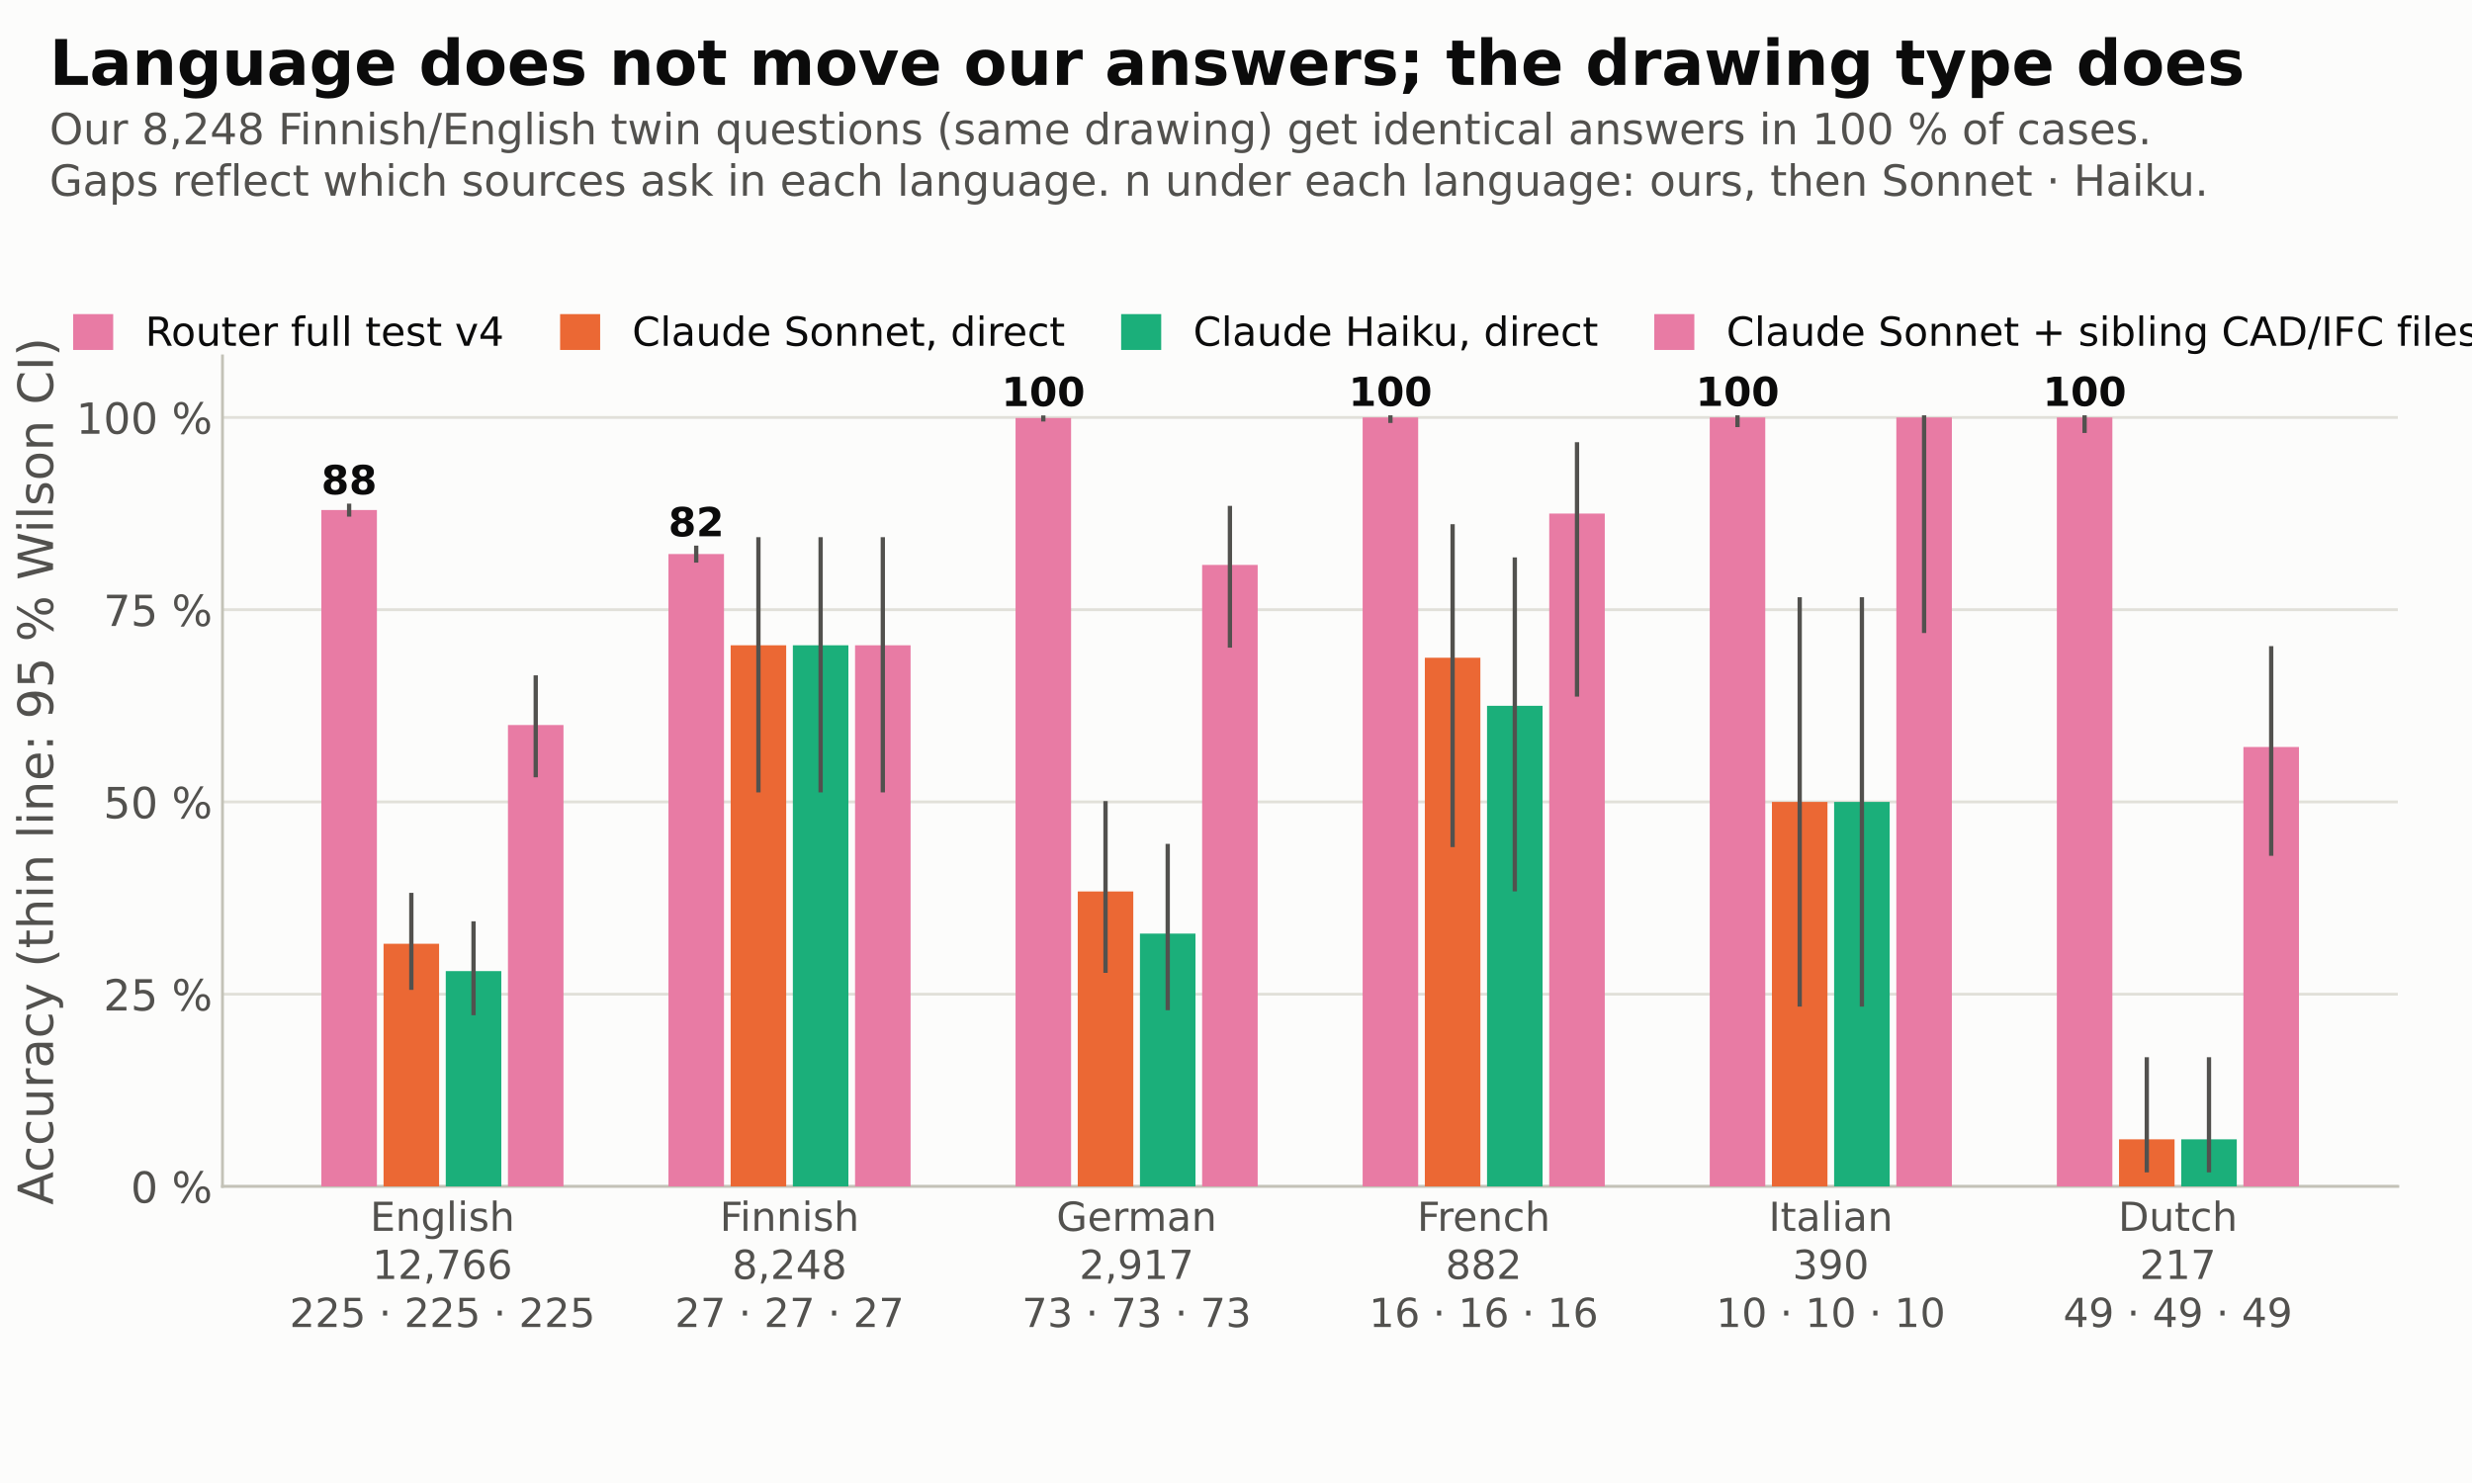
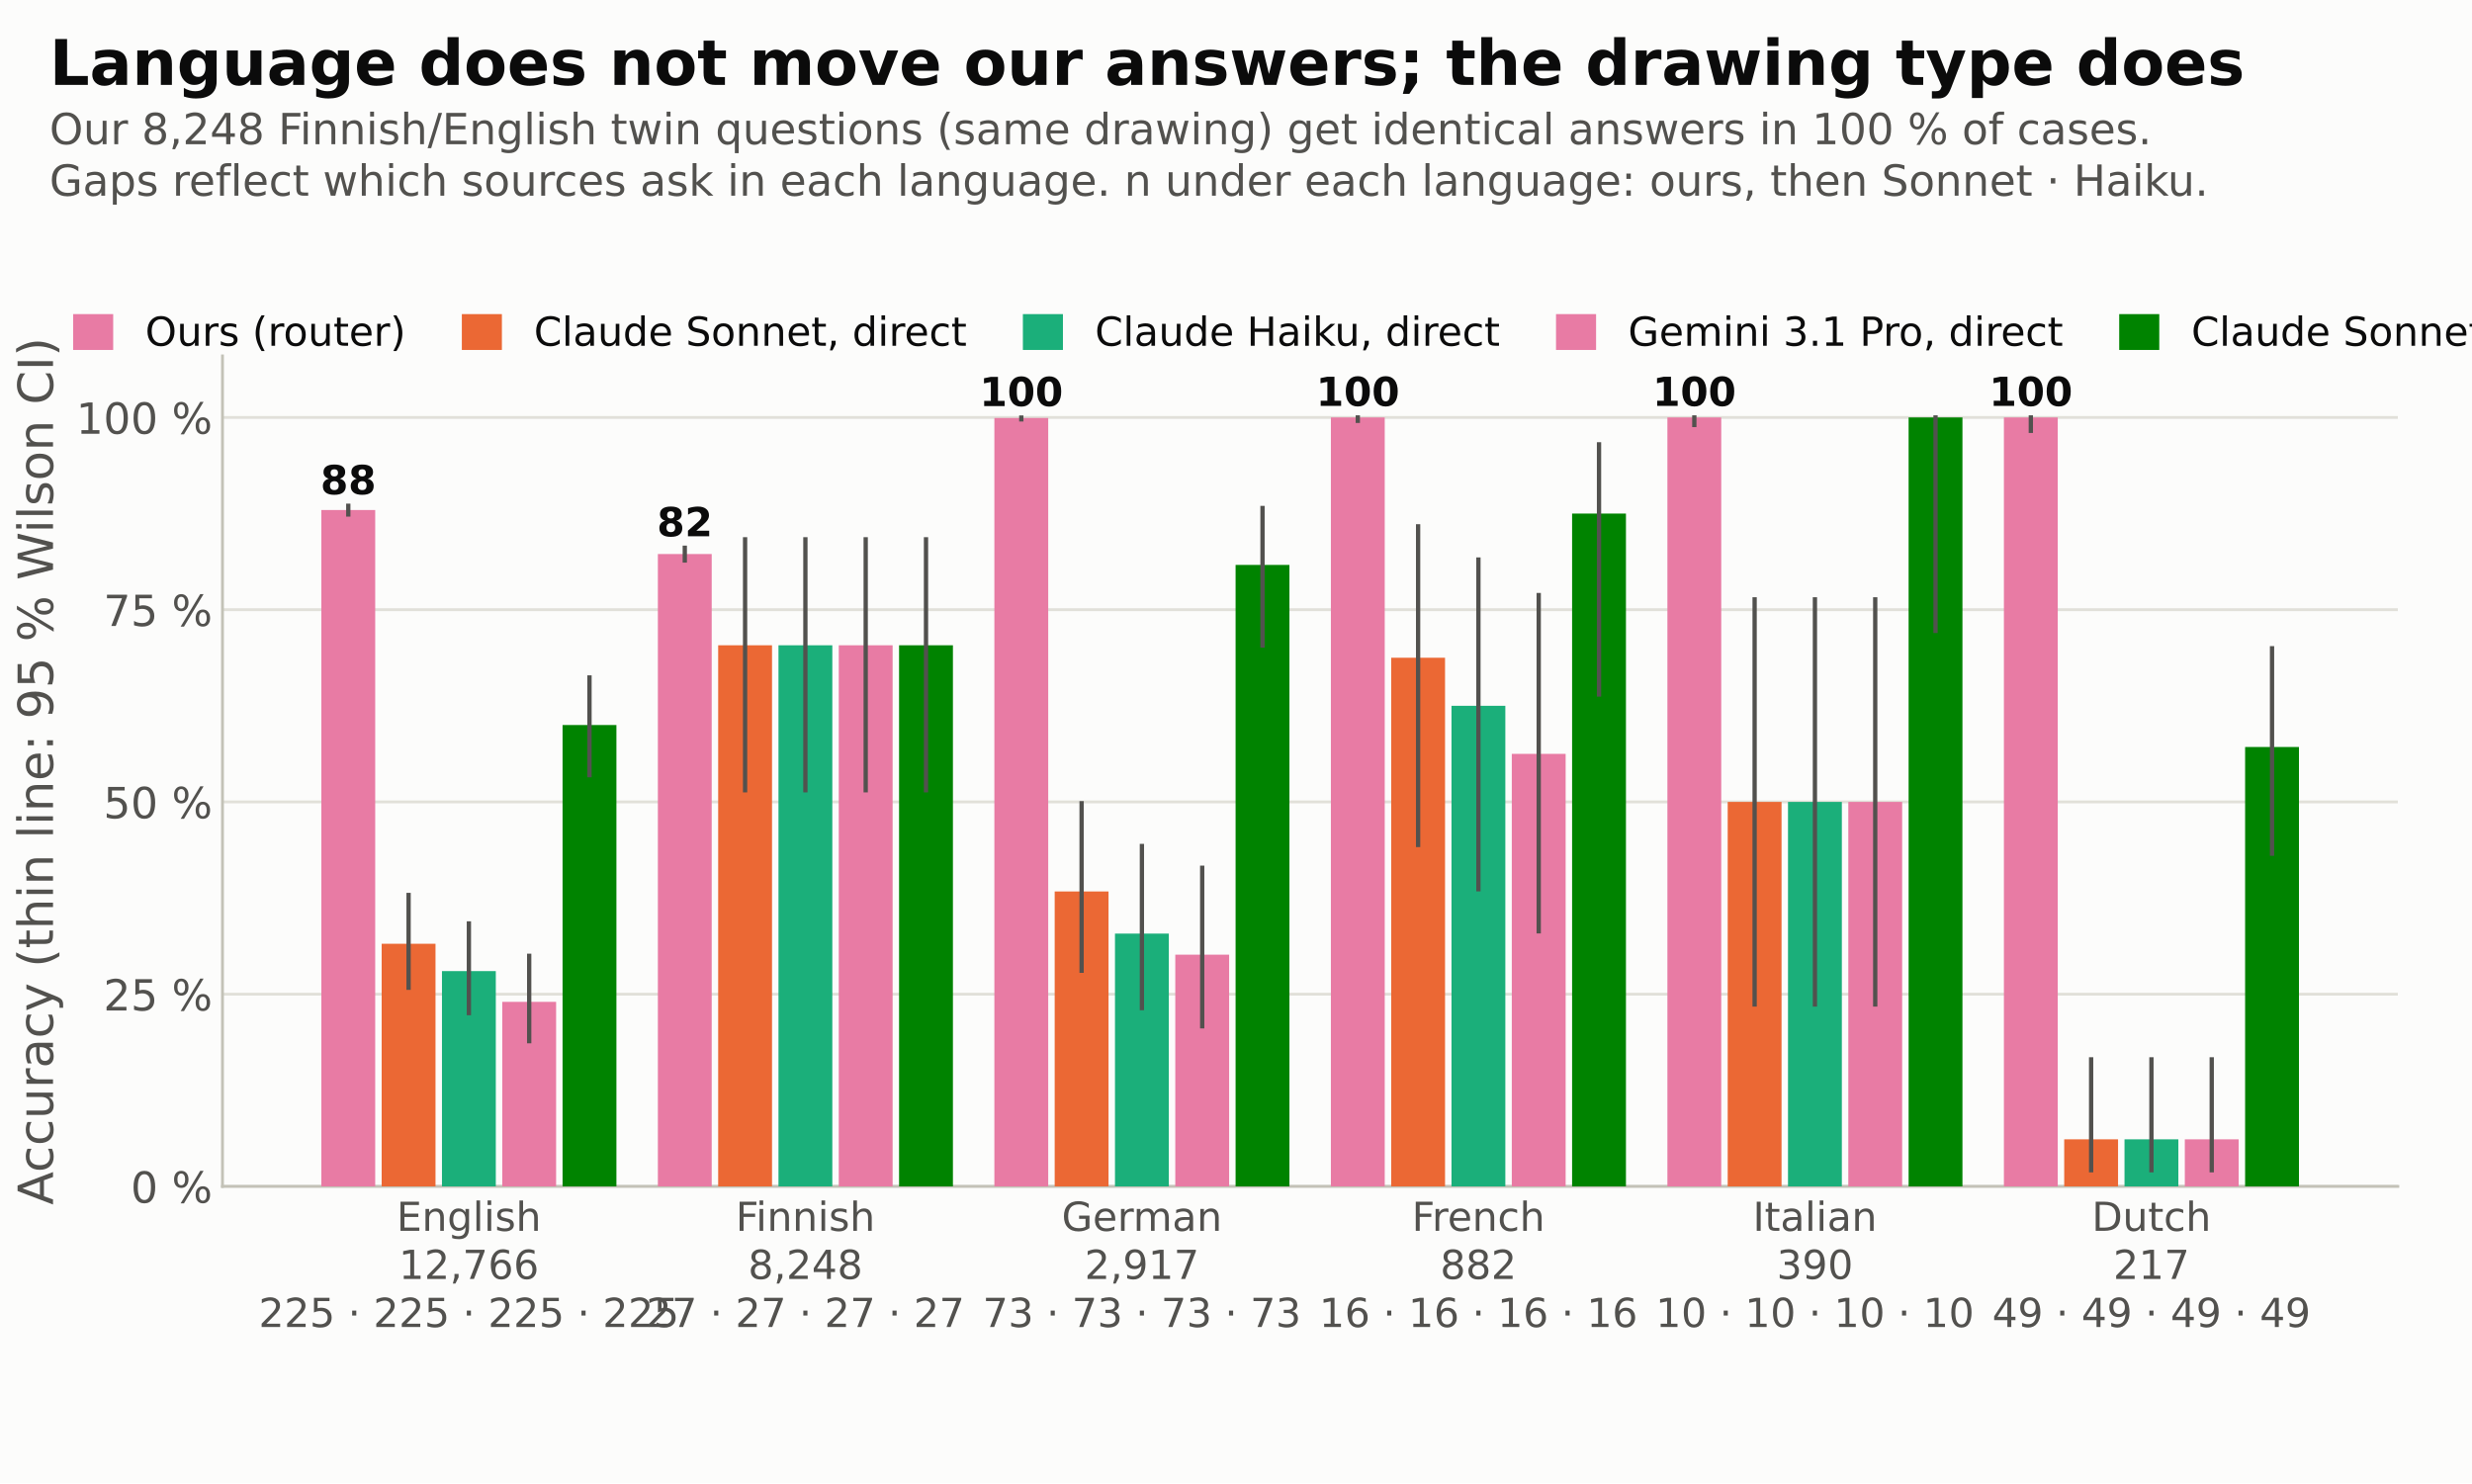
<svg xmlns="http://www.w3.org/2000/svg" width="864pt" height="518.4pt" viewBox="0 0 864 518.4" version="1.1">
  <defs>
    <style type="text/css">*{stroke-linejoin: round; stroke-linecap: butt}</style>
  </defs>
  <g id="figure_1">
    <g id="patch_1">
      <path d="M 0 518.4  L 864 518.4  L 864 0  L 0 0  z " style="fill: #fcfcfb" />
    </g>
    <g id="axes_1">
      <g id="patch_2">
        <path d="M 77.76 414.72  L 838.08 414.72  L 838.08 124.416  L 77.76 124.416  z " style="fill: #fcfcfb" />
      </g>
      <g id="matplotlib.axis_1">
        <g id="xtick_1">
          <g id="line2d_1" />
          <g id="text_1">
-             <text style="font-size: 14px; font-family: 'DejaVu Sans'; fill: #52514e" transform="translate(129.3589 430.2592)">English</text>
-             <text style="font-size: 14px; font-family: 'DejaVu Sans'; fill: #52514e" transform="translate(130.141 447.0619)">12,766</text>
-             <text style="font-size: 14px; font-family: 'DejaVu Sans'; fill: #52514e" transform="translate(101.2025 463.8646)">225 · 225 · 225</text>
+             <text style="font-size: 14px; font-family: 'DejaVu Sans'; fill: #52514e" transform="translate(138.607 430.2592)">English</text>
+             <text style="font-size: 14px; font-family: 'DejaVu Sans'; fill: #52514e" transform="translate(139.389 447.0619)">12,766</text>
+             <text style="font-size: 14px; font-family: 'DejaVu Sans'; fill: #52514e" transform="translate(90.41524 463.8646)">225 · 225 · 225 · 225</text>
          </g>
        </g>
        <g id="xtick_2">
          <g id="line2d_2" />
          <g id="text_2">
-             <text style="font-size: 14px; font-family: 'DejaVu Sans'; fill: #52514e" transform="translate(251.5875 430.2592)">Finnish</text>
-             <text style="font-size: 14px; font-family: 'DejaVu Sans'; fill: #52514e" transform="translate(255.909 447.0619)">8,248</text>
-             <text style="font-size: 14px; font-family: 'DejaVu Sans'; fill: #52514e" transform="translate(235.878 463.8646)">27 · 27 · 27</text>
+             <text style="font-size: 14px; font-family: 'DejaVu Sans'; fill: #52514e" transform="translate(257.1364 430.2592)">Finnish</text>
+             <text style="font-size: 14px; font-family: 'DejaVu Sans'; fill: #52514e" transform="translate(261.4578 447.0619)">8,248</text>
+             <text style="font-size: 14px; font-family: 'DejaVu Sans'; fill: #52514e" transform="translate(225.8453 463.8646)">27 · 27 · 27 · 27</text>
          </g>
        </g>
        <g id="xtick_3">
          <g id="line2d_3" />
          <g id="text_3">
-             <text style="font-size: 14px; font-family: 'DejaVu Sans'; fill: #52514e" transform="translate(369.2323 430.2581)">German</text>
-             <text style="font-size: 14px; font-family: 'DejaVu Sans'; fill: #52514e" transform="translate(377.2232 447.0608)">2,917</text>
-             <text style="font-size: 14px; font-family: 'DejaVu Sans'; fill: #52514e" transform="translate(357.1923 463.8636)">73 · 73 · 73</text>
+             <text style="font-size: 14px; font-family: 'DejaVu Sans'; fill: #52514e" transform="translate(371.0819 430.2581)">German</text>
+             <text style="font-size: 14px; font-family: 'DejaVu Sans'; fill: #52514e" transform="translate(379.0728 447.0608)">2,917</text>
+             <text style="font-size: 14px; font-family: 'DejaVu Sans'; fill: #52514e" transform="translate(343.4603 463.8636)">73 · 73 · 73 · 73</text>
          </g>
        </g>
        <g id="xtick_4">
          <g id="line2d_4" />
          <g id="text_4">
-             <text style="font-size: 14px; font-family: 'DejaVu Sans'; fill: #52514e" transform="translate(495.3087 430.2592)">French</text>
-             <text style="font-size: 14px; font-family: 'DejaVu Sans'; fill: #52514e" transform="translate(505.2159 447.0619)">882</text>
-             <text style="font-size: 14px; font-family: 'DejaVu Sans'; fill: #52514e" transform="translate(478.5065 463.8646)">16 · 16 · 16</text>
+             <text style="font-size: 14px; font-family: 'DejaVu Sans'; fill: #52514e" transform="translate(493.4591 430.2592)">French</text>
+             <text style="font-size: 14px; font-family: 'DejaVu Sans'; fill: #52514e" transform="translate(503.3663 447.0619)">882</text>
+             <text style="font-size: 14px; font-family: 'DejaVu Sans'; fill: #52514e" transform="translate(461.0753 463.8646)">16 · 16 · 16 · 16</text>
          </g>
        </g>
        <g id="xtick_5">
          <g id="line2d_5" />
          <g id="text_5">
-             <text style="font-size: 14px; font-family: 'DejaVu Sans'; fill: #52514e" transform="translate(618.1771 430.2592)">Italian</text>
-             <text style="font-size: 14px; font-family: 'DejaVu Sans'; fill: #52514e" transform="translate(626.5301 447.0619)">390</text>
-             <text style="font-size: 14px; font-family: 'DejaVu Sans'; fill: #52514e" transform="translate(599.8207 463.8646)">10 · 10 · 10</text>
+             <text style="font-size: 14px; font-family: 'DejaVu Sans'; fill: #52514e" transform="translate(612.6283 430.2592)">Italian</text>
+             <text style="font-size: 14px; font-family: 'DejaVu Sans'; fill: #52514e" transform="translate(620.9813 447.0619)">390</text>
+             <text style="font-size: 14px; font-family: 'DejaVu Sans'; fill: #52514e" transform="translate(578.6904 463.8646)">10 · 10 · 10 · 10</text>
          </g>
        </g>
        <g id="xtick_6">
          <g id="line2d_6" />
          <g id="text_6">
-             <text style="font-size: 14px; font-family: 'DejaVu Sans'; fill: #52514e" transform="translate(740.35 430.2592)">Dutch</text>
-             <text style="font-size: 14px; font-family: 'DejaVu Sans'; fill: #52514e" transform="translate(747.8443 447.0619)">217</text>
-             <text style="font-size: 14px; font-family: 'DejaVu Sans'; fill: #52514e" transform="translate(721.135 463.8646)">49 · 49 · 49</text>
+             <text style="font-size: 14px; font-family: 'DejaVu Sans'; fill: #52514e" transform="translate(731.1019 430.2592)">Dutch</text>
+             <text style="font-size: 14px; font-family: 'DejaVu Sans'; fill: #52514e" transform="translate(738.5963 447.0619)">217</text>
+             <text style="font-size: 14px; font-family: 'DejaVu Sans'; fill: #52514e" transform="translate(696.3054 463.8646)">49 · 49 · 49 · 49</text>
          </g>
        </g>
      </g>
      <g id="matplotlib.axis_2">
        <g id="ytick_1">
          <g id="line2d_7">
-             <path d="M 77.76 414.72  L 838.08 414.72  " clip-path="url(#pe30bf75526)" style="fill: none; stroke: #e1e0d9; stroke-linecap: square" />
+             <path d="M 77.76 414.72  L 838.08 414.72  " clip-path="url(#p78fdf5d564)" style="fill: none; stroke: #e1e0d9; stroke-linecap: square" />
          </g>
          <g id="line2d_8" />
          <g id="text_7">
            <text style="font-size: 15px; font-family: 'DejaVu Sans'; text-anchor: end; fill: #52514e" x="74.26" y="420.418" transform="rotate(-0 74.26 420.4182)">0 %</text>
          </g>
        </g>
        <g id="ytick_2">
          <g id="line2d_9">
-             <path d="M 77.76 347.52  L 838.08 347.52  " clip-path="url(#pe30bf75526)" style="fill: none; stroke: #e1e0d9; stroke-linecap: square" />
+             <path d="M 77.76 347.52  L 838.08 347.52  " clip-path="url(#p78fdf5d564)" style="fill: none; stroke: #e1e0d9; stroke-linecap: square" />
          </g>
          <g id="line2d_10" />
          <g id="text_8">
            <text style="font-size: 15px; font-family: 'DejaVu Sans'; text-anchor: end; fill: #52514e" x="74.26" y="353.218" transform="rotate(-0 74.26 353.2182)">25 %</text>
          </g>
        </g>
        <g id="ytick_3">
          <g id="line2d_11">
-             <path d="M 77.76 280.32  L 838.08 280.32  " clip-path="url(#pe30bf75526)" style="fill: none; stroke: #e1e0d9; stroke-linecap: square" />
+             <path d="M 77.76 280.32  L 838.08 280.32  " clip-path="url(#p78fdf5d564)" style="fill: none; stroke: #e1e0d9; stroke-linecap: square" />
          </g>
          <g id="line2d_12" />
          <g id="text_9">
            <text style="font-size: 15px; font-family: 'DejaVu Sans'; text-anchor: end; fill: #52514e" x="74.26" y="286.018" transform="rotate(-0 74.26 286.0182)">50 %</text>
          </g>
        </g>
        <g id="ytick_4">
          <g id="line2d_13">
-             <path d="M 77.76 213.12  L 838.08 213.12  " clip-path="url(#pe30bf75526)" style="fill: none; stroke: #e1e0d9; stroke-linecap: square" />
+             <path d="M 77.76 213.12  L 838.08 213.12  " clip-path="url(#p78fdf5d564)" style="fill: none; stroke: #e1e0d9; stroke-linecap: square" />
          </g>
          <g id="line2d_14" />
          <g id="text_10">
            <text style="font-size: 15px; font-family: 'DejaVu Sans'; text-anchor: end; fill: #52514e" x="74.26" y="218.818" transform="rotate(-0 74.26 218.8182)">75 %</text>
          </g>
        </g>
        <g id="ytick_5">
          <g id="line2d_15">
-             <path d="M 77.76 145.92  L 838.08 145.92  " clip-path="url(#pe30bf75526)" style="fill: none; stroke: #e1e0d9; stroke-linecap: square" />
+             <path d="M 77.76 145.92  L 838.08 145.92  " clip-path="url(#p78fdf5d564)" style="fill: none; stroke: #e1e0d9; stroke-linecap: square" />
          </g>
          <g id="line2d_16" />
          <g id="text_11">
            <text style="font-size: 15px; font-family: 'DejaVu Sans'; text-anchor: end; fill: #52514e" x="74.26" y="151.618" transform="rotate(-0 74.26 151.6182)">100 %</text>
          </g>
        </g>
        <g id="text_12">
          <text style="font-size: 17px; font-family: 'DejaVu Sans'; text-anchor: middle; fill: #52514e" x="18.525" y="269.568" transform="rotate(-90 18.52523 269.568)">Accuracy (thin line: 95 % Wilson CI)</text>
        </g>
      </g>
      <g id="patch_3">
        <path d="M 77.76 414.72  L 77.76 124.416  " style="fill: none; stroke: #c3c2b7; stroke-linejoin: miter; stroke-linecap: square" />
      </g>
      <g id="patch_4">
        <path d="M 77.76 414.72  L 838.08 414.72  " style="fill: none; stroke: #c3c2b7; stroke-linejoin: miter; stroke-linecap: square" />
      </g>
      <g id="patch_5">
-         <path d="M 112.32 414.72  L 131.73 414.72  L 131.73 178.283  L 112.32 178.283  z " clip-path="url(#pe30bf75526)" style="fill: #e87ba4" />
+         <path d="M 112.32 414.72  L 131.138 414.72  L 131.138 178.283  L 112.32 178.283  z " clip-path="url(#p78fdf5d564)" style="fill: #e87ba4" />
      </g>
      <g id="text_13">
-         <text style="font-weight: 700; font-size: 14px; font-family: 'DejaVu Sans'; text-anchor: middle; fill: #0b0b0b" x="122.025" y="172.764" transform="rotate(-0 122.0251 172.7642)">88</text>
+         <text style="font-weight: 700; font-size: 14px; font-family: 'DejaVu Sans'; text-anchor: middle; fill: #0b0b0b" x="121.729" y="172.764" transform="rotate(-0 121.7292 172.7642)">88</text>
      </g>
      <g id="patch_6">
-         <path d="M 134.06 414.72  L 153.47 414.72  L 153.47 329.899  L 134.06 329.899  z " clip-path="url(#pe30bf75526)" style="fill: #eb6834" />
+         <path d="M 133.397 414.72  L 152.215 414.72  L 152.215 329.899  L 133.397 329.899  z " clip-path="url(#p78fdf5d564)" style="fill: #eb6834" />
      </g>
      <g id="patch_7">
-         <path d="M 155.799 414.72  L 175.209 414.72  L 175.209 339.456  L 155.799 339.456  z " clip-path="url(#pe30bf75526)" style="fill: #1baf7a" />
+         <path d="M 154.473 414.72  L 173.292 414.72  L 173.292 339.456  L 154.473 339.456  z " clip-path="url(#p78fdf5d564)" style="fill: #1baf7a" />
      </g>
      <g id="patch_8">
-         <path d="M 177.539 414.72  L 196.949 414.72  L 196.949 253.44  L 177.539 253.44  z " clip-path="url(#pe30bf75526)" style="fill: #e87ba4" />
+         <path d="M 175.55 414.72  L 194.368 414.72  L 194.368 350.208  L 175.55 350.208  z " clip-path="url(#p78fdf5d564)" style="fill: #e87ba4" />
      </g>
      <g id="patch_9">
-         <path d="M 233.634 414.72  L 253.045 414.72  L 253.045 193.664  L 233.634 193.664  z " clip-path="url(#pe30bf75526)" style="fill: #e87ba4" />
+         <path d="M 196.626 414.72  L 215.445 414.72  L 215.445 253.44  L 196.626 253.44  z " clip-path="url(#p78fdf5d564)" style="fill: #008300" />
+       </g>
+       <g id="patch_10">
+         <path d="M 229.935 414.72  L 248.753 414.72  L 248.753 193.664  L 229.935 193.664  z " clip-path="url(#p78fdf5d564)" style="fill: #e87ba4" />
      </g>
      <g id="text_14">
-         <text style="font-weight: 700; font-size: 14px; font-family: 'DejaVu Sans'; text-anchor: middle; fill: #0b0b0b" x="243.339" y="187.455" transform="rotate(-0 243.3394 187.4553)">82</text>
-       </g>
-       <g id="patch_10">
-         <path d="M 255.374 414.72  L 274.784 414.72  L 274.784 225.564  L 255.374 225.564  z " clip-path="url(#pe30bf75526)" style="fill: #eb6834" />
+         <text style="font-weight: 700; font-size: 14px; font-family: 'DejaVu Sans'; text-anchor: middle; fill: #0b0b0b" x="239.344" y="187.455" transform="rotate(-0 239.3442 187.4553)">82</text>
      </g>
      <g id="patch_11">
-         <path d="M 277.113 414.72  L 296.524 414.72  L 296.524 225.564  L 277.113 225.564  z " clip-path="url(#pe30bf75526)" style="fill: #1baf7a" />
+         <path d="M 251.012 414.72  L 269.83 414.72  L 269.83 225.564  L 251.012 225.564  z " clip-path="url(#p78fdf5d564)" style="fill: #eb6834" />
      </g>
      <g id="patch_12">
-         <path d="M 298.853 414.72  L 318.263 414.72  L 318.263 225.564  L 298.853 225.564  z " clip-path="url(#pe30bf75526)" style="fill: #e87ba4" />
+         <path d="M 272.088 414.72  L 290.907 414.72  L 290.907 225.564  L 272.088 225.564  z " clip-path="url(#p78fdf5d564)" style="fill: #1baf7a" />
      </g>
      <g id="patch_13">
-         <path d="M 354.948 414.72  L 374.359 414.72  L 374.359 146.104  L 354.948 146.104  z " clip-path="url(#pe30bf75526)" style="fill: #e87ba4" />
+         <path d="M 293.165 414.72  L 311.983 414.72  L 311.983 225.564  L 293.165 225.564  z " clip-path="url(#p78fdf5d564)" style="fill: #e87ba4" />
+       </g>
+       <g id="patch_14">
+         <path d="M 314.241 414.72  L 333.06 414.72  L 333.06 225.564  L 314.241 225.564  z " clip-path="url(#p78fdf5d564)" style="fill: #008300" />
+       </g>
+       <g id="patch_15">
+         <path d="M 347.55 414.72  L 366.368 414.72  L 366.368 146.104  L 347.55 146.104  z " clip-path="url(#p78fdf5d564)" style="fill: #e87ba4" />
      </g>
      <g id="text_15">
-         <text style="font-weight: 700; font-size: 14px; font-family: 'DejaVu Sans'; text-anchor: middle; fill: #0b0b0b" x="364.654" y="141.939" transform="rotate(-0 364.6536 141.9385)">100</text>
-       </g>
-       <g id="patch_14">
-         <path d="M 376.688 414.72  L 396.098 414.72  L 396.098 311.619  L 376.688 311.619  z " clip-path="url(#pe30bf75526)" style="fill: #eb6834" />
-       </g>
-       <g id="patch_15">
-         <path d="M 398.427 414.72  L 417.838 414.72  L 417.838 326.347  L 398.427 326.347  z " clip-path="url(#pe30bf75526)" style="fill: #1baf7a" />
+         <text style="font-weight: 700; font-size: 14px; font-family: 'DejaVu Sans'; text-anchor: middle; fill: #0b0b0b" x="356.959" y="141.939" transform="rotate(-0 356.9593 141.9385)">100</text>
      </g>
      <g id="patch_16">
-         <path d="M 420.167 414.72  L 439.577 414.72  L 439.577 197.471  L 420.167 197.471  z " clip-path="url(#pe30bf75526)" style="fill: #e87ba4" />
+         <path d="M 368.627 414.72  L 387.445 414.72  L 387.445 311.619  L 368.627 311.619  z " clip-path="url(#p78fdf5d564)" style="fill: #eb6834" />
      </g>
      <g id="patch_17">
-         <path d="M 476.263 414.72  L 495.673 414.72  L 495.673 145.92  L 476.263 145.92  z " clip-path="url(#pe30bf75526)" style="fill: #e87ba4" />
+         <path d="M 389.703 414.72  L 408.522 414.72  L 408.522 326.347  L 389.703 326.347  z " clip-path="url(#p78fdf5d564)" style="fill: #1baf7a" />
+       </g>
+       <g id="patch_18">
+         <path d="M 410.78 414.72  L 429.598 414.72  L 429.598 333.712  L 410.78 333.712  z " clip-path="url(#p78fdf5d564)" style="fill: #e87ba4" />
+       </g>
+       <g id="patch_19">
+         <path d="M 431.857 414.72  L 450.675 414.72  L 450.675 197.471  L 431.857 197.471  z " clip-path="url(#p78fdf5d564)" style="fill: #008300" />
+       </g>
+       <g id="patch_20">
+         <path d="M 465.165 414.72  L 483.983 414.72  L 483.983 145.92  L 465.165 145.92  z " clip-path="url(#p78fdf5d564)" style="fill: #e87ba4" />
      </g>
      <g id="text_16">
-         <text style="font-weight: 700; font-size: 14px; font-family: 'DejaVu Sans'; text-anchor: middle; fill: #0b0b0b" x="485.968" y="141.888" transform="rotate(-0 485.9679 141.888)">100</text>
-       </g>
-       <g id="patch_18">
-         <path d="M 498.002 414.72  L 517.413 414.72  L 517.413 229.92  L 498.002 229.92  z " clip-path="url(#pe30bf75526)" style="fill: #eb6834" />
-       </g>
-       <g id="patch_19">
-         <path d="M 519.742 414.72  L 539.152 414.72  L 539.152 246.72  L 519.742 246.72  z " clip-path="url(#pe30bf75526)" style="fill: #1baf7a" />
-       </g>
-       <g id="patch_20">
-         <path d="M 541.481 414.72  L 560.892 414.72  L 560.892 179.52  L 541.481 179.52  z " clip-path="url(#pe30bf75526)" style="fill: #e87ba4" />
+         <text style="font-weight: 700; font-size: 14px; font-family: 'DejaVu Sans'; text-anchor: middle; fill: #0b0b0b" x="474.574" y="141.888" transform="rotate(-0 474.5743 141.888)">100</text>
      </g>
      <g id="patch_21">
-         <path d="M 597.577 414.72  L 616.987 414.72  L 616.987 145.92  L 597.577 145.92  z " clip-path="url(#pe30bf75526)" style="fill: #e87ba4" />
+         <path d="M 486.242 414.72  L 505.06 414.72  L 505.06 229.92  L 486.242 229.92  z " clip-path="url(#p78fdf5d564)" style="fill: #eb6834" />
+       </g>
+       <g id="patch_22">
+         <path d="M 507.318 414.72  L 526.137 414.72  L 526.137 246.72  L 507.318 246.72  z " clip-path="url(#p78fdf5d564)" style="fill: #1baf7a" />
+       </g>
+       <g id="patch_23">
+         <path d="M 528.395 414.72  L 547.213 414.72  L 547.213 263.52  L 528.395 263.52  z " clip-path="url(#p78fdf5d564)" style="fill: #e87ba4" />
+       </g>
+       <g id="patch_24">
+         <path d="M 549.472 414.72  L 568.29 414.72  L 568.29 179.52  L 549.472 179.52  z " clip-path="url(#p78fdf5d564)" style="fill: #008300" />
+       </g>
+       <g id="patch_25">
+         <path d="M 582.78 414.72  L 601.599 414.72  L 601.599 145.92  L 582.78 145.92  z " clip-path="url(#p78fdf5d564)" style="fill: #e87ba4" />
      </g>
      <g id="text_17">
-         <text style="font-weight: 700; font-size: 14px; font-family: 'DejaVu Sans'; text-anchor: middle; fill: #0b0b0b" x="607.282" y="141.888" transform="rotate(-0 607.2821 141.888)">100</text>
-       </g>
-       <g id="patch_22">
-         <path d="M 619.316 414.72  L 638.727 414.72  L 638.727 280.32  L 619.316 280.32  z " clip-path="url(#pe30bf75526)" style="fill: #eb6834" />
-       </g>
-       <g id="patch_23">
-         <path d="M 641.056 414.72  L 660.466 414.72  L 660.466 280.32  L 641.056 280.32  z " clip-path="url(#pe30bf75526)" style="fill: #1baf7a" />
-       </g>
-       <g id="patch_24">
-         <path d="M 662.795 414.72  L 682.206 414.72  L 682.206 145.92  L 662.795 145.92  z " clip-path="url(#pe30bf75526)" style="fill: #e87ba4" />
-       </g>
-       <g id="patch_25">
-         <path d="M 718.891 414.72  L 738.301 414.72  L 738.301 145.92  L 718.891 145.92  z " clip-path="url(#pe30bf75526)" style="fill: #e87ba4" />
+         <text style="font-weight: 700; font-size: 14px; font-family: 'DejaVu Sans'; text-anchor: middle; fill: #0b0b0b" x="592.189" y="141.888" transform="rotate(-0 592.1893 141.888)">100</text>
+       </g>
+       <g id="patch_26">
+         <path d="M 603.857 414.72  L 622.675 414.72  L 622.675 280.32  L 603.857 280.32  z " clip-path="url(#p78fdf5d564)" style="fill: #eb6834" />
+       </g>
+       <g id="patch_27">
+         <path d="M 624.933 414.72  L 643.752 414.72  L 643.752 280.32  L 624.933 280.32  z " clip-path="url(#p78fdf5d564)" style="fill: #1baf7a" />
+       </g>
+       <g id="patch_28">
+         <path d="M 646.01 414.72  L 664.828 414.72  L 664.828 280.32  L 646.01 280.32  z " clip-path="url(#p78fdf5d564)" style="fill: #e87ba4" />
+       </g>
+       <g id="patch_29">
+         <path d="M 667.087 414.72  L 685.905 414.72  L 685.905 145.92  L 667.087 145.92  z " clip-path="url(#p78fdf5d564)" style="fill: #008300" />
+       </g>
+       <g id="patch_30">
+         <path d="M 700.395 414.72  L 719.214 414.72  L 719.214 145.92  L 700.395 145.92  z " clip-path="url(#p78fdf5d564)" style="fill: #e87ba4" />
      </g>
      <g id="text_18">
-         <text style="font-weight: 700; font-size: 14px; font-family: 'DejaVu Sans'; text-anchor: middle; fill: #0b0b0b" x="728.596" y="141.888" transform="rotate(-0 728.5963 141.888)">100</text>
-       </g>
-       <g id="patch_26">
-         <path d="M 740.631 414.72  L 760.041 414.72  L 760.041 398.263  L 740.631 398.263  z " clip-path="url(#pe30bf75526)" style="fill: #eb6834" />
-       </g>
-       <g id="patch_27">
-         <path d="M 762.37 414.72  L 781.78 414.72  L 781.78 398.263  L 762.37 398.263  z " clip-path="url(#pe30bf75526)" style="fill: #1baf7a" />
-       </g>
-       <g id="patch_28">
-         <path d="M 784.11 414.72  L 803.52 414.72  L 803.52 261.12  L 784.11 261.12  z " clip-path="url(#pe30bf75526)" style="fill: #e87ba4" />
+         <text style="font-weight: 700; font-size: 14px; font-family: 'DejaVu Sans'; text-anchor: middle; fill: #0b0b0b" x="709.804" y="141.888" transform="rotate(-0 709.8043 141.888)">100</text>
+       </g>
+       <g id="patch_31">
+         <path d="M 721.472 414.72  L 740.29 414.72  L 740.29 398.263  L 721.472 398.263  z " clip-path="url(#p78fdf5d564)" style="fill: #eb6834" />
+       </g>
+       <g id="patch_32">
+         <path d="M 742.548 414.72  L 761.367 414.72  L 761.367 398.263  L 742.548 398.263  z " clip-path="url(#p78fdf5d564)" style="fill: #1baf7a" />
+       </g>
+       <g id="patch_33">
+         <path d="M 763.625 414.72  L 782.443 414.72  L 782.443 398.263  L 763.625 398.263  z " clip-path="url(#p78fdf5d564)" style="fill: #e87ba4" />
+       </g>
+       <g id="patch_34">
+         <path d="M 784.702 414.72  L 803.52 414.72  L 803.52 261.12  L 784.702 261.12  z " clip-path="url(#p78fdf5d564)" style="fill: #008300" />
      </g>
      <g id="line2d_17">
-         <path d="M 122.025 179.831  L 122.025 176.796  " clip-path="url(#pe30bf75526)" style="fill: none; stroke: #52514e; stroke-width: 1.5; stroke-linecap: square" />
+         <path d="M 121.729 179.831  L 121.729 176.796  " clip-path="url(#p78fdf5d564)" style="fill: none; stroke: #52514e; stroke-width: 1.5; stroke-linecap: square" />
      </g>
      <g id="line2d_18">
-         <path d="M 143.765 345.273  L 143.765 312.86  " clip-path="url(#pe30bf75526)" style="fill: none; stroke: #52514e; stroke-width: 1.5; stroke-linecap: square" />
+         <path d="M 142.806 345.273  L 142.806 312.86  " clip-path="url(#p78fdf5d564)" style="fill: none; stroke: #52514e; stroke-width: 1.5; stroke-linecap: square" />
      </g>
      <g id="line2d_19">
-         <path d="M 165.504 354.132  L 165.504 322.795  " clip-path="url(#pe30bf75526)" style="fill: none; stroke: #52514e; stroke-width: 1.5; stroke-linecap: square" />
+         <path d="M 163.882 354.132  L 163.882 322.795  " clip-path="url(#p78fdf5d564)" style="fill: none; stroke: #52514e; stroke-width: 1.5; stroke-linecap: square" />
      </g>
      <g id="line2d_20">
-         <path d="M 187.244 270.959  L 187.244 236.824  " clip-path="url(#pe30bf75526)" style="fill: none; stroke: #52514e; stroke-width: 1.5; stroke-linecap: square" />
+         <path d="M 184.959 363.955  L 184.959 334.115  " clip-path="url(#p78fdf5d564)" style="fill: none; stroke: #52514e; stroke-width: 1.5; stroke-linecap: square" />
      </g>
      <g id="line2d_21">
-         <path d="M 243.339 195.921  L 243.339 191.487  " clip-path="url(#pe30bf75526)" style="fill: none; stroke: #52514e; stroke-width: 1.5; stroke-linecap: square" />
+         <path d="M 206.036 270.959  L 206.036 236.824  " clip-path="url(#p78fdf5d564)" style="fill: none; stroke: #52514e; stroke-width: 1.5; stroke-linecap: square" />
      </g>
      <g id="line2d_22">
-         <path d="M 265.079 276.236  L 265.079 188.533  " clip-path="url(#pe30bf75526)" style="fill: none; stroke: #52514e; stroke-width: 1.5; stroke-linecap: square" />
+         <path d="M 239.344 195.921  L 239.344 191.487  " clip-path="url(#p78fdf5d564)" style="fill: none; stroke: #52514e; stroke-width: 1.5; stroke-linecap: square" />
      </g>
      <g id="line2d_23">
-         <path d="M 286.818 276.236  L 286.818 188.533  " clip-path="url(#pe30bf75526)" style="fill: none; stroke: #52514e; stroke-width: 1.5; stroke-linecap: square" />
+         <path d="M 260.421 276.236  L 260.421 188.533  " clip-path="url(#p78fdf5d564)" style="fill: none; stroke: #52514e; stroke-width: 1.5; stroke-linecap: square" />
      </g>
      <g id="line2d_24">
-         <path d="M 308.558 276.236  L 308.558 188.533  " clip-path="url(#pe30bf75526)" style="fill: none; stroke: #52514e; stroke-width: 1.5; stroke-linecap: square" />
+         <path d="M 281.497 276.236  L 281.497 188.533  " clip-path="url(#p78fdf5d564)" style="fill: none; stroke: #52514e; stroke-width: 1.5; stroke-linecap: square" />
      </g>
      <g id="line2d_25">
-         <path d="M 364.654 146.591  L 364.654 145.971  " clip-path="url(#pe30bf75526)" style="fill: none; stroke: #52514e; stroke-width: 1.5; stroke-linecap: square" />
+         <path d="M 302.574 276.236  L 302.574 188.533  " clip-path="url(#p78fdf5d564)" style="fill: none; stroke: #52514e; stroke-width: 1.5; stroke-linecap: square" />
      </g>
      <g id="line2d_26">
-         <path d="M 386.393 339.32  L 386.393 280.788  " clip-path="url(#pe30bf75526)" style="fill: none; stroke: #52514e; stroke-width: 1.5; stroke-linecap: square" />
+         <path d="M 323.651 276.236  L 323.651 188.533  " clip-path="url(#p78fdf5d564)" style="fill: none; stroke: #52514e; stroke-width: 1.5; stroke-linecap: square" />
      </g>
      <g id="line2d_27">
-         <path d="M 408.133 352.373  L 408.133 295.72  " clip-path="url(#pe30bf75526)" style="fill: none; stroke: #52514e; stroke-width: 1.5; stroke-linecap: square" />
+         <path d="M 356.959 146.591  L 356.959 145.971  " clip-path="url(#p78fdf5d564)" style="fill: none; stroke: #52514e; stroke-width: 1.5; stroke-linecap: square" />
      </g>
      <g id="line2d_28">
-         <path d="M 429.872 225.634  L 429.872 177.591  " clip-path="url(#pe30bf75526)" style="fill: none; stroke: #52514e; stroke-width: 1.5; stroke-linecap: square" />
+         <path d="M 378.036 339.32  L 378.036 280.788  " clip-path="url(#p78fdf5d564)" style="fill: none; stroke: #52514e; stroke-width: 1.5; stroke-linecap: square" />
      </g>
      <g id="line2d_29">
-         <path d="M 485.968 147.086  L 485.968 145.92  " clip-path="url(#pe30bf75526)" style="fill: none; stroke: #52514e; stroke-width: 1.5; stroke-linecap: square" />
+         <path d="M 399.112 352.373  L 399.112 295.72  " clip-path="url(#p78fdf5d564)" style="fill: none; stroke: #52514e; stroke-width: 1.5; stroke-linecap: square" />
      </g>
      <g id="line2d_30">
-         <path d="M 507.707 295.361  L 507.707 183.995  " clip-path="url(#pe30bf75526)" style="fill: none; stroke: #52514e; stroke-width: 1.5; stroke-linecap: square" />
+         <path d="M 420.189 358.749  L 420.189 303.336  " clip-path="url(#p78fdf5d564)" style="fill: none; stroke: #52514e; stroke-width: 1.5; stroke-linecap: square" />
      </g>
      <g id="line2d_31">
-         <path d="M 529.447 310.853  L 529.447 195.598  " clip-path="url(#pe30bf75526)" style="fill: none; stroke: #52514e; stroke-width: 1.5; stroke-linecap: square" />
+         <path d="M 441.266 225.634  L 441.266 177.591  " clip-path="url(#p78fdf5d564)" style="fill: none; stroke: #52514e; stroke-width: 1.5; stroke-linecap: square" />
      </g>
      <g id="line2d_32">
-         <path d="M 551.186 242.749  L 551.186 155.322  " clip-path="url(#pe30bf75526)" style="fill: none; stroke: #52514e; stroke-width: 1.5; stroke-linecap: square" />
+         <path d="M 474.574 147.086  L 474.574 145.92  " clip-path="url(#p78fdf5d564)" style="fill: none; stroke: #52514e; stroke-width: 1.5; stroke-linecap: square" />
      </g>
      <g id="line2d_33">
-         <path d="M 607.282 148.542  L 607.282 145.92  " clip-path="url(#pe30bf75526)" style="fill: none; stroke: #52514e; stroke-width: 1.5; stroke-linecap: square" />
+         <path d="M 495.651 295.361  L 495.651 183.995  " clip-path="url(#p78fdf5d564)" style="fill: none; stroke: #52514e; stroke-width: 1.5; stroke-linecap: square" />
      </g>
      <g id="line2d_34">
-         <path d="M 629.022 351.124  L 629.022 209.516  " clip-path="url(#pe30bf75526)" style="fill: none; stroke: #52514e; stroke-width: 1.5; stroke-linecap: square" />
+         <path d="M 516.728 310.853  L 516.728 195.598  " clip-path="url(#p78fdf5d564)" style="fill: none; stroke: #52514e; stroke-width: 1.5; stroke-linecap: square" />
      </g>
      <g id="line2d_35">
-         <path d="M 650.761 351.124  L 650.761 209.516  " clip-path="url(#pe30bf75526)" style="fill: none; stroke: #52514e; stroke-width: 1.5; stroke-linecap: square" />
+         <path d="M 537.804 325.536  L 537.804 208.009  " clip-path="url(#p78fdf5d564)" style="fill: none; stroke: #52514e; stroke-width: 1.5; stroke-linecap: square" />
      </g>
      <g id="line2d_36">
-         <path d="M 672.501 220.521  L 672.501 145.92  " clip-path="url(#pe30bf75526)" style="fill: none; stroke: #52514e; stroke-width: 1.5; stroke-linecap: square" />
+         <path d="M 558.881 242.749  L 558.881 155.322  " clip-path="url(#p78fdf5d564)" style="fill: none; stroke: #52514e; stroke-width: 1.5; stroke-linecap: square" />
      </g>
      <g id="line2d_37">
-         <path d="M 728.596 150.596  L 728.596 145.92  " clip-path="url(#pe30bf75526)" style="fill: none; stroke: #52514e; stroke-width: 1.5; stroke-linecap: square" />
+         <path d="M 592.189 148.542  L 592.189 145.92  " clip-path="url(#p78fdf5d564)" style="fill: none; stroke: #52514e; stroke-width: 1.5; stroke-linecap: square" />
      </g>
      <g id="line2d_38">
-         <path d="M 750.336 409.064  L 750.336 370.313  " clip-path="url(#pe30bf75526)" style="fill: none; stroke: #52514e; stroke-width: 1.5; stroke-linecap: square" />
+         <path d="M 613.266 351.124  L 613.266 209.516  " clip-path="url(#p78fdf5d564)" style="fill: none; stroke: #52514e; stroke-width: 1.5; stroke-linecap: square" />
      </g>
      <g id="line2d_39">
-         <path d="M 772.075 409.064  L 772.075 370.313  " clip-path="url(#pe30bf75526)" style="fill: none; stroke: #52514e; stroke-width: 1.5; stroke-linecap: square" />
+         <path d="M 634.343 351.124  L 634.343 209.516  " clip-path="url(#p78fdf5d564)" style="fill: none; stroke: #52514e; stroke-width: 1.5; stroke-linecap: square" />
      </g>
      <g id="line2d_40">
-         <path d="M 793.815 298.409  L 793.815 226.623  " clip-path="url(#pe30bf75526)" style="fill: none; stroke: #52514e; stroke-width: 1.5; stroke-linecap: square" />
+         <path d="M 655.419 351.124  L 655.419 209.516  " clip-path="url(#p78fdf5d564)" style="fill: none; stroke: #52514e; stroke-width: 1.5; stroke-linecap: square" />
+       </g>
+       <g id="line2d_41">
+         <path d="M 676.496 220.521  L 676.496 145.92  " clip-path="url(#p78fdf5d564)" style="fill: none; stroke: #52514e; stroke-width: 1.5; stroke-linecap: square" />
+       </g>
+       <g id="line2d_42">
+         <path d="M 709.804 150.596  L 709.804 145.92  " clip-path="url(#p78fdf5d564)" style="fill: none; stroke: #52514e; stroke-width: 1.5; stroke-linecap: square" />
+       </g>
+       <g id="line2d_43">
+         <path d="M 730.881 409.064  L 730.881 370.313  " clip-path="url(#p78fdf5d564)" style="fill: none; stroke: #52514e; stroke-width: 1.5; stroke-linecap: square" />
+       </g>
+       <g id="line2d_44">
+         <path d="M 751.958 409.064  L 751.958 370.313  " clip-path="url(#p78fdf5d564)" style="fill: none; stroke: #52514e; stroke-width: 1.5; stroke-linecap: square" />
+       </g>
+       <g id="line2d_45">
+         <path d="M 773.034 409.064  L 773.034 370.313  " clip-path="url(#p78fdf5d564)" style="fill: none; stroke: #52514e; stroke-width: 1.5; stroke-linecap: square" />
+       </g>
+       <g id="line2d_46">
+         <path d="M 794.111 298.409  L 794.111 226.623  " clip-path="url(#p78fdf5d564)" style="fill: none; stroke: #52514e; stroke-width: 1.5; stroke-linecap: square" />
      </g>
    </g>
    <g id="text_19">
      <text style="font-weight: 700; font-size: 22px; font-family: 'DejaVu Sans'; text-anchor: start; fill: #0b0b0b" x="17.28" y="29.677" transform="rotate(-0 17.28 29.67656)">Language does not move our answers; the drawing type does</text>
    </g>
    <g id="text_20">
      <text style="font-size: 15px; font-family: 'DejaVu Sans'; fill: #52514e" transform="translate(17.28 50.41112)">Our 8,248 Finnish/English twin questions (same drawing) get identical answers in 100 % of cases.</text>
      <text style="font-size: 15px; font-family: 'DejaVu Sans'; fill: #52514e" transform="translate(17.28 68.41522)">Gaps reflect which sources ask in each language. n under each language: ours, then Sonnet · Haiku.</text>
    </g>
    <g id="legend_1">
-       <g id="patch_29">
+       <g id="patch_35">
        <path d="M 25.56 122.33  L 39.56 122.33  L 39.56 109.8  L 25.56 109.8  z " style="fill: #e87ba4" />
      </g>
      <g id="text_21">
-         <text style="font-size: 14px; font-family: 'DejaVu Sans'; text-anchor: start; fill: #0b0b0b" x="50.76" y="120.86" transform="rotate(-0 50.76 120.86)">Router full test v4</text>
-       </g>
-       <g id="patch_30">
-         <path d="M 195.763 122.33  L 209.763 122.33  L 209.763 109.8  L 195.763 109.8  z " style="fill: #eb6834" />
+         <text style="font-size: 14px; font-family: 'DejaVu Sans'; text-anchor: start; fill: #0b0b0b" x="50.76" y="120.86" transform="rotate(-0 50.76 120.86)">Ours (router)</text>
+       </g>
+       <g id="patch_36">
+         <path d="M 161.419 122.33  L 175.419 122.33  L 175.419 109.8  L 161.419 109.8  z " style="fill: #eb6834" />
      </g>
      <g id="text_22">
-         <text style="font-size: 14px; font-family: 'DejaVu Sans'; text-anchor: start; fill: #0b0b0b" x="220.963" y="120.86" transform="rotate(-0 220.9628 120.86)">Claude Sonnet, direct</text>
-       </g>
-       <g id="patch_31">
-         <path d="M 391.857 122.33  L 405.857 122.33  L 405.857 109.8  L 391.857 109.8  z " style="fill: #1baf7a" />
+         <text style="font-size: 14px; font-family: 'DejaVu Sans'; text-anchor: start; fill: #0b0b0b" x="186.619" y="120.86" transform="rotate(-0 186.6191 120.86)">Claude Sonnet, direct</text>
+       </g>
+       <g id="patch_37">
+         <path d="M 357.513 122.33  L 371.513 122.33  L 371.513 109.8  L 357.513 109.8  z " style="fill: #1baf7a" />
      </g>
      <g id="text_23">
-         <text style="font-size: 14px; font-family: 'DejaVu Sans'; text-anchor: start; fill: #0b0b0b" x="417.057" y="120.86" transform="rotate(-0 417.0569 120.86)">Claude Haiku, direct</text>
-       </g>
-       <g id="patch_32">
-         <path d="M 578.195 122.33  L 592.195 122.33  L 592.195 109.8  L 578.195 109.8  z " style="fill: #e87ba4" />
+         <text style="font-size: 14px; font-family: 'DejaVu Sans'; text-anchor: start; fill: #0b0b0b" x="382.713" y="120.86" transform="rotate(-0 382.7131 120.86)">Claude Haiku, direct</text>
+       </g>
+       <g id="patch_38">
+         <path d="M 543.851 122.33  L 557.851 122.33  L 557.851 109.8  L 543.851 109.8  z " style="fill: #e87ba4" />
      </g>
      <g id="text_24">
-         <text style="font-size: 14px; font-family: 'DejaVu Sans'; text-anchor: start; fill: #0b0b0b" x="603.395" y="120.86" transform="rotate(-0 603.3947 120.86)">Claude Sonnet + sibling CAD/IFC files</text>
+         <text style="font-size: 14px; font-family: 'DejaVu Sans'; text-anchor: start; fill: #0b0b0b" x="569.051" y="120.86" transform="rotate(-0 569.0509 120.86)">Gemini 3.1 Pro, direct</text>
+       </g>
+       <g id="patch_39">
+         <path d="M 740.697 122.33  L 754.697 122.33  L 754.697 109.8  L 740.697 109.8  z " style="fill: #008300" />
+       </g>
+       <g id="text_25">
+         <text style="font-size: 14px; font-family: 'DejaVu Sans'; text-anchor: start; fill: #0b0b0b" x="765.898" y="120.86" transform="rotate(-0 765.8975 120.86)">Claude Sonnet + sibling CAD/IFC files</text>
      </g>
    </g>
  </g>
  <defs>
-     <clipPath id="pe30bf75526">
+     <clipPath id="p78fdf5d564">
      <rect x="77.76" y="124.416" width="760.32" height="290.304" />
    </clipPath>
  </defs>
</svg>
